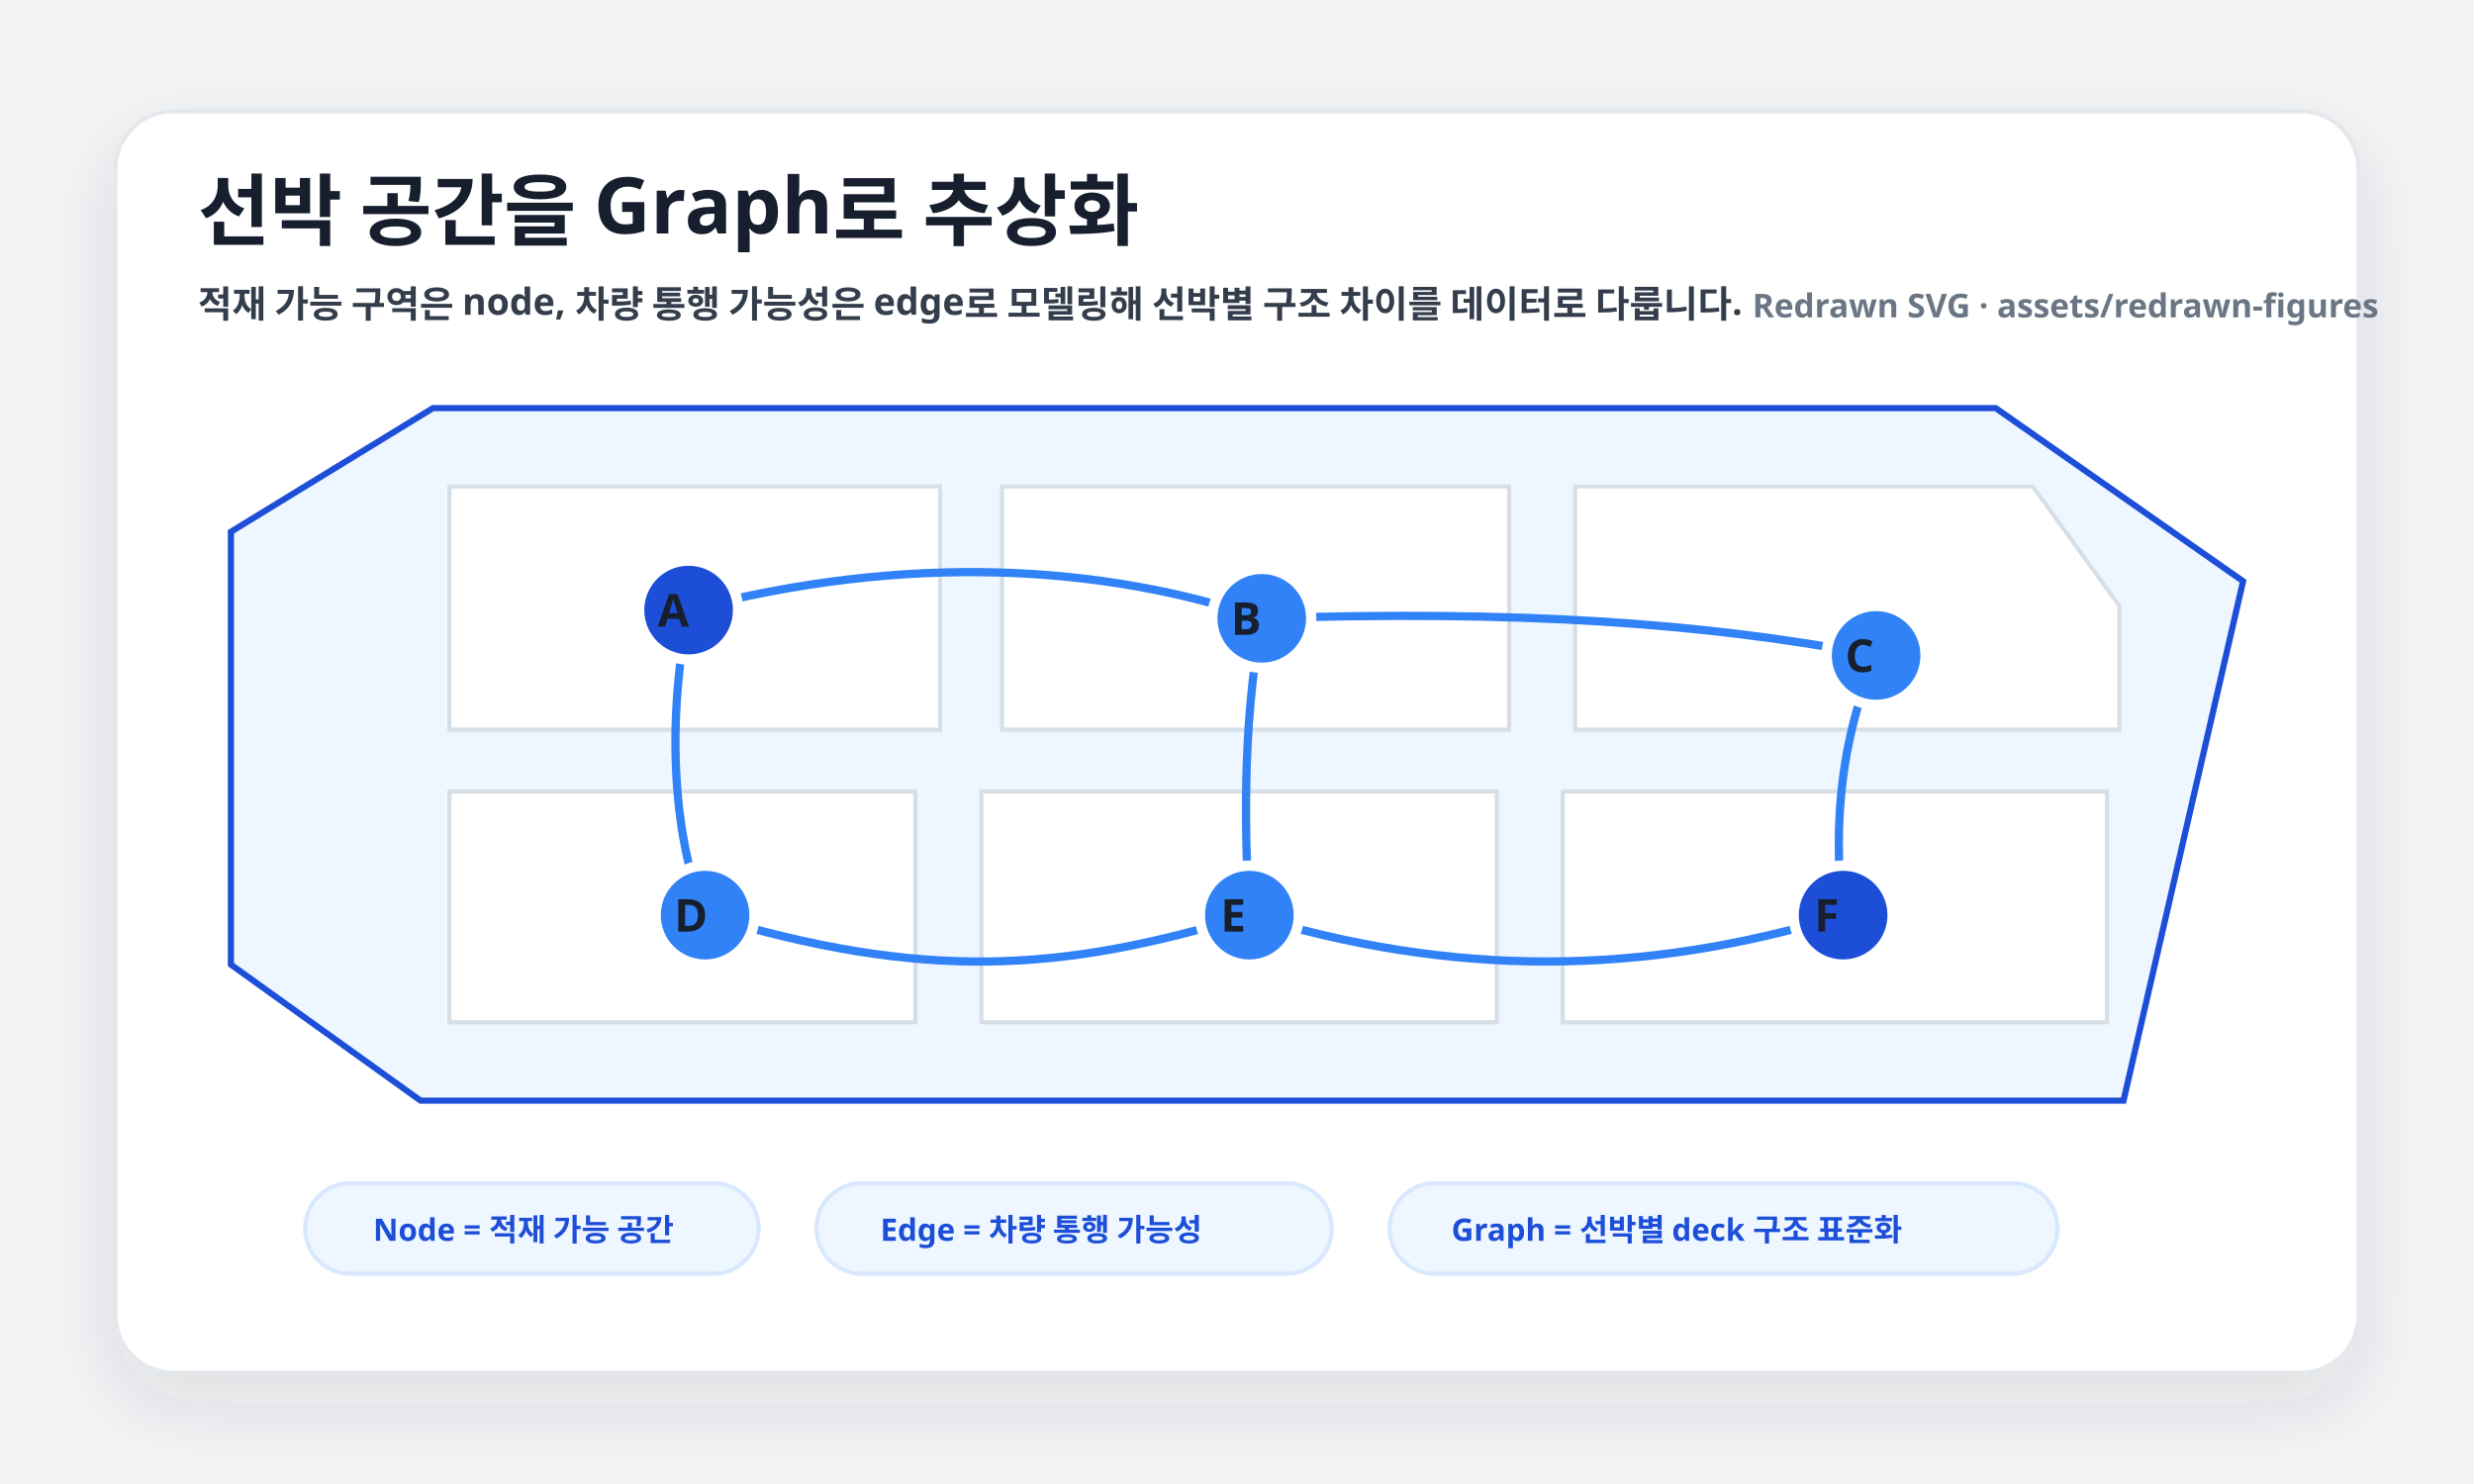
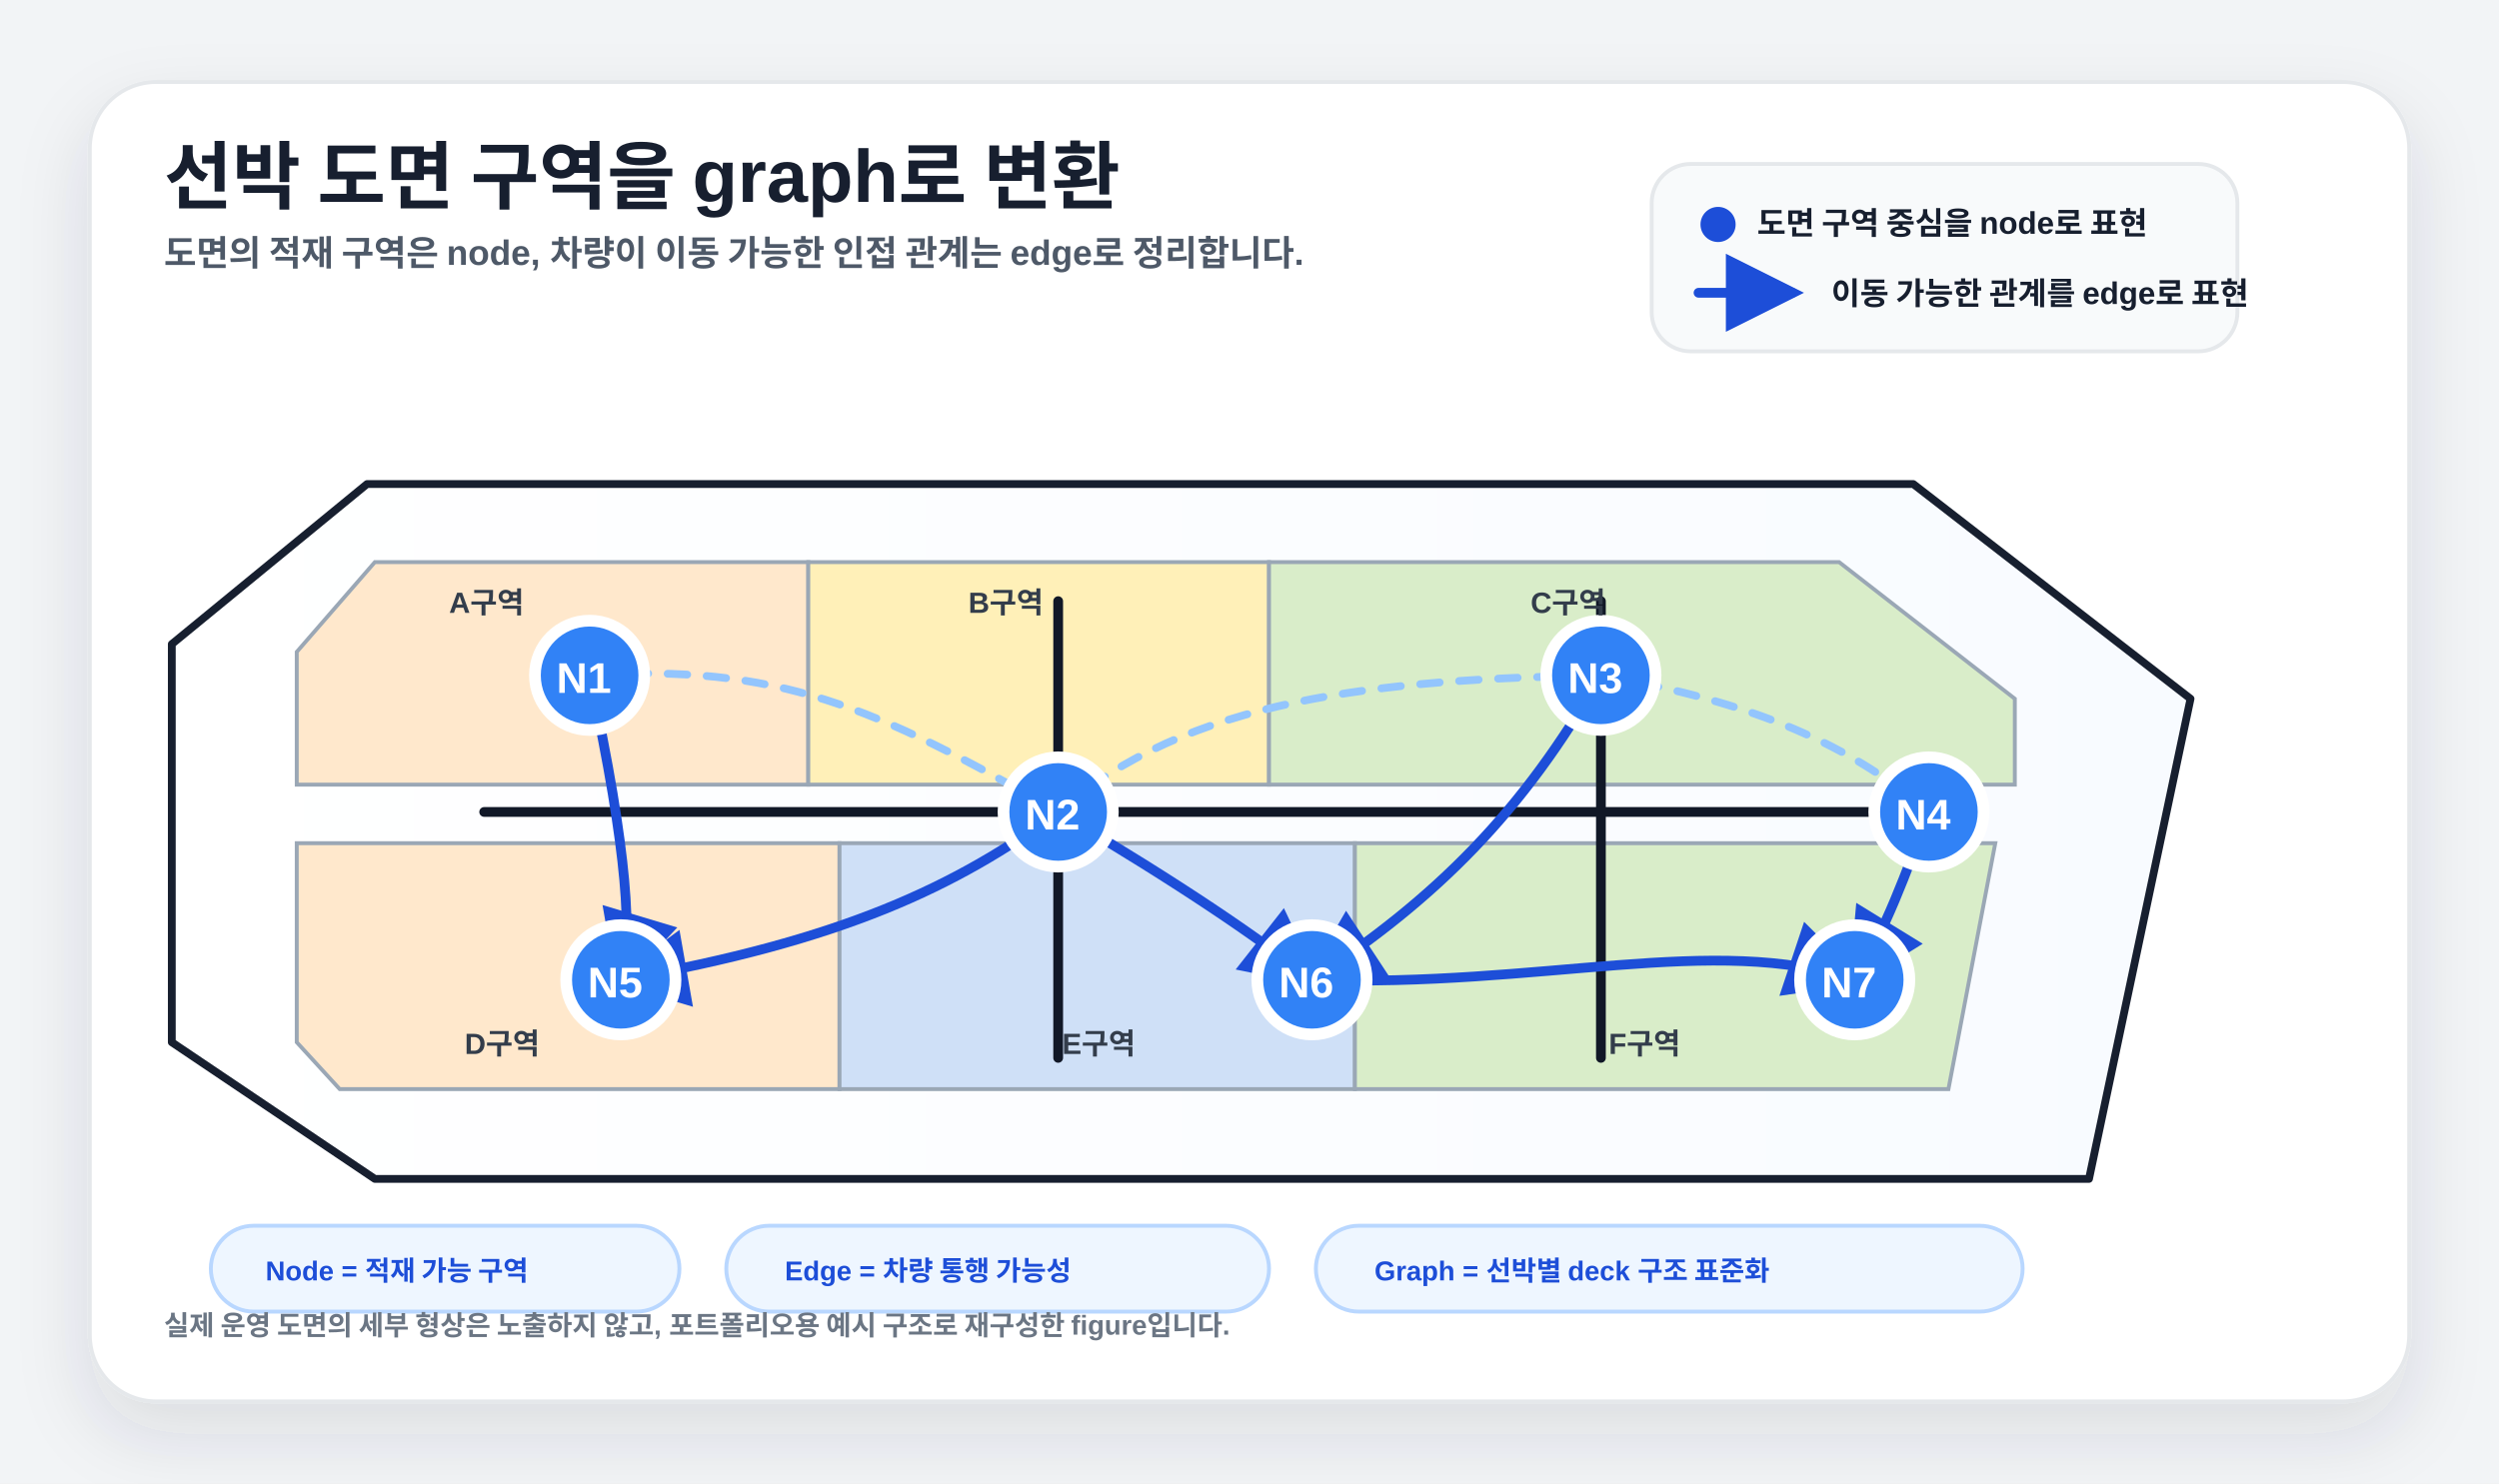
- <svg xmlns="http://www.w3.org/2000/svg" viewBox="0 0 1200 720" role="img" aria-labelledby="title desc">
+ <svg xmlns="http://www.w3.org/2000/svg" viewBox="0 0 1280 760" role="img" aria-labelledby="title desc">
  <defs>
-     <marker id="arrow" viewBox="0 0 10 10" refX="8" refY="5" markerWidth="7" markerHeight="7" orient="auto-start-reverse">
-       <path d="M0 0L10 5L0 10z" fill="#3182f6" />
+     <marker id="arrow" viewBox="0 0 10 10" refX="8.5" refY="5" markerWidth="8" markerHeight="8" orient="auto">
+       <path d="M0 0L10 5L0 10Z" fill="#1d4ed8" />
    </marker>
    <filter id="shadow" x="-20%" y="-20%" width="140%" height="140%">
-       <feDropShadow dx="0" dy="14" stdDeviation="18" flood-color="#313e50" flood-opacity="0.12" />
+       <feDropShadow dx="0" dy="16" stdDeviation="18" flood-color="#313e50" flood-opacity="0.12" />
    </filter>
+     <linearGradient id="deck" x1="0" x2="1" y1="0" y2="0">
+       <stop offset="0" stop-color="#ffffff" />
+       <stop offset="1" stop-color="#f8fbff" />
+     </linearGradient>
  </defs>
  <style>
-     .bg{fill:#f2f4f6}.panel{fill:#fff;stroke:#e5e8eb;stroke-width:2;filter:url(#shadow)}.deck{fill:#eef6ff;stroke:#1d4ed8;stroke-width:3}.zone{fill:#fff;stroke:#d6dee6;stroke-width:2}.path{stroke:#3182f6;stroke-width:4;fill:none;marker-end:url(#arrow)}.node{fill:#3182f6;stroke:#fff;stroke-width:5}.node2{fill:#1d4ed8;stroke:#fff;stroke-width:5}.label{font:800 22px Pretendard,'Noto Sans KR',sans-serif;fill:#171f2f}.small{font:700 16px Pretendard,'Noto Sans KR',sans-serif;fill:#6b7684}.title{font:900 38px Pretendard,'Noto Sans KR',sans-serif;fill:#171f2f}.caption{font:750 18px Pretendard,'Noto Sans KR',sans-serif;fill:#333d4b}.pill{fill:#eef6ff;stroke:#d8e8ff;stroke-width:2}.pilltext{font:800 15px Pretendard,'Noto Sans KR',sans-serif;fill:#1d4ed8}
+     .page{fill:#f2f4f6}
+     .panel{fill:#fff;stroke:#e5e8eb;stroke-width:2;filter:url(#shadow)}
+     .deck{fill:url(#deck);stroke:#171f2f;stroke-width:4;stroke-linejoin:round}
+     .zone-a{fill:#ffe8cc;stroke:#9aa7b5;stroke-width:2}
+     .zone-b{fill:#fff0b8;stroke:#9aa7b5;stroke-width:2}
+     .zone-c{fill:#d9edc9;stroke:#9aa7b5;stroke-width:2}
+     .zone-d{fill:#cfe0f7;stroke:#9aa7b5;stroke-width:2}
+     .lane{fill:none;stroke:#111827;stroke-width:5;stroke-linecap:round;stroke-linejoin:round}
+     .edge{fill:none;stroke:#1d4ed8;stroke-width:5;stroke-linecap:round;stroke-linejoin:round;marker-end:url(#arrow)}
+     .edge-soft{fill:none;stroke:#93c5fd;stroke-width:4;stroke-linecap:round;stroke-linejoin:round;stroke-dasharray:10 10}
+     .node{fill:#3182f6;stroke:#fff;stroke-width:6}
+     .node-core{fill:#1d4ed8}
+     .label{font:900 22px Pretendard,'Noto Sans KR',Arial,sans-serif;fill:#fff}
+     .title{font:900 38px Pretendard,'Noto Sans KR',Arial,sans-serif;fill:#171f2f}
+     .subtitle{font:750 18px Pretendard,'Noto Sans KR',Arial,sans-serif;fill:#4e5968}
+     .small{font:750 14px Pretendard,'Noto Sans KR',Arial,sans-serif;fill:#6b7684}
+     .zone-text{font:850 15px Pretendard,'Noto Sans KR',Arial,sans-serif;fill:#333d4b}
+     .legend{fill:#f8fafb;stroke:#e5e8eb;stroke-width:2}
+     .legend-title{font:900 16px Pretendard,'Noto Sans KR',Arial,sans-serif;fill:#171f2f}
+     .legend-text{font:750 14px Pretendard,'Noto Sans KR',Arial,sans-serif;fill:#4e5968}
+     .badge{fill:#eef6ff;stroke:#b9d7ff;stroke-width:2}
+     .badge-text{font:850 14px Pretendard,'Noto Sans KR',Arial,sans-serif;fill:#1d4ed8}
  </style>
-   <rect class="bg" width="1200" height="720" rx="0" />
-   <rect class="panel" x="56" y="54" width="1088" height="612" rx="28" />
-   <text class="title" x="96" y="116">선박 공간을 Graph로 추상화</text>
-   <text class="caption" x="96" y="154">적재 가능 구역은 node, 차량 통행 가능성은 edge로 모델링해 선박별 구조 차이를 데이터로 다룹니다.</text>
-   <path class="deck" d="M112 258 L210 198 L968 198 L1088 282 L1030 534 L204 534 L112 468 Z" />
-   <path class="zone" d="M218 236 h238 v118 h-238z" />
-   <path class="zone" d="M486 236 h246 v118 h-246z" />
-   <path class="zone" d="M764 236 h222 l42 58 v60 h-264z" />
-   <path class="zone" d="M218 384 h226 v112 h-226z" />
-   <path class="zone" d="M476 384 h250 v112 h-250z" />
-   <path class="zone" d="M758 384 h264 v112 h-264z" />
-   <path class="path" d="M334 296 C440 268 535 274 612 300" />
-   <path class="path" d="M612 300 C736 296 826 302 910 318" />
-   <path class="path" d="M334 296 C320 368 332 421 342 444" />
-   <path class="path" d="M612 300 C602 356 604 408 606 444" />
-   <path class="path" d="M910 318 C890 365 890 410 894 444" />
-   <path class="path" d="M342 444 C448 476 514 472 606 444" />
-   <path class="path" d="M606 444 C704 474 796 474 894 444" />
-   <circle class="node2" cx="334" cy="296" r="24" />
-   <text class="label" x="319" y="304">A</text>
-   <circle class="node" cx="612" cy="300" r="24" />
-   <text class="label" x="597" y="308">B</text>
-   <circle class="node" cx="910" cy="318" r="24" />
-   <text class="label" x="895" y="326">C</text>
-   <circle class="node" cx="342" cy="444" r="24" />
-   <text class="label" x="327" y="452">D</text>
-   <circle class="node" cx="606" cy="444" r="24" />
-   <text class="label" x="592" y="452">E</text>
-   <circle class="node2" cx="894" cy="444" r="24" />
-   <text class="label" x="880" y="452">F</text>
-   <rect class="pill" x="148" y="574" width="220" height="44" rx="22" />
-   <text class="pilltext" x="181" y="602">Node = 적재 가능 공간</text>
-   <rect class="pill" x="396" y="574" width="250" height="44" rx="22" />
-   <text class="pilltext" x="427" y="602">Edge = 차량 통행 가능성</text>
-   <rect class="pill" x="674" y="574" width="324" height="44" rx="22" />
-   <text class="pilltext" x="704" y="602">Graph = 선박별 deck 구조 표준화</text>
-   <text class="small" x="850" y="154">Redrawn SVG · assets/redrawn-figures</text>
+   <rect class="page" width="1280" height="760" />
+   <rect class="panel" x="46" y="42" width="1188" height="676" rx="34" />
+   <text class="title" x="84" y="104">선박 도면 구역을 graph로 변환</text>
+   <text class="subtitle" x="84" y="136">도면의 적재 구역은 node, 차량이 이동 가능한 인접 관계는 edge로 정리합니다.</text>
+   <g transform="translate(88 184)">
+     <path class="deck" d="M0 146L100 64H892L1034 174L982 420H104L0 350Z" />
+     <path class="zone-a" d="M104 104H326V218H64V150Z" />
+     <path class="zone-b" d="M326 104H562V218H326Z" />
+     <path class="zone-c" d="M562 104H854L944 174V218H562Z" />
+     <path class="zone-a" d="M104 248H342V374H86L64 350V248Z" />
+     <path class="zone-d" d="M342 248H606V374H342Z" />
+     <path class="zone-c" d="M606 248H934L910 374H606Z" />
+     <path class="lane" d="M160 232H900" />
+     <path class="lane" d="M454 124V358" />
+     <path class="lane" d="M732 124V358" />
+     <path class="edge-soft" d="M214 162C310 156 360 178 454 232" />
+     <path class="edge-soft" d="M454 232C520 174 618 164 732 162" />
+     <path class="edge-soft" d="M732 162C812 176 860 198 900 232" />
+     <path class="edge" d="M214 162C234 254 236 298 230 318" />
+     <path class="edge" d="M454 232C402 270 344 298 230 318" />
+     <path class="edge" d="M454 232C518 270 556 296 584 318" />
+     <path class="edge" d="M732 162C692 232 648 276 584 318" />
+     <path class="edge" d="M584 318C702 322 790 294 862 318" />
+     <path class="edge" d="M900 232C888 264 878 292 862 318" />
+     <circle class="node" cx="214" cy="162" r="28" />
+     <text class="label" x="197" y="171">N1</text>
+     <circle class="node" cx="454" cy="232" r="28" />
+     <text class="label" x="437" y="241">N2</text>
+     <circle class="node" cx="732" cy="162" r="28" />
+     <text class="label" x="715" y="171">N3</text>
+     <circle class="node" cx="900" cy="232" r="28" />
+     <text class="label" x="883" y="241">N4</text>
+     <circle class="node" cx="230" cy="318" r="28" />
+     <text class="label" x="213" y="327">N5</text>
+     <circle class="node" cx="584" cy="318" r="28" />
+     <text class="label" x="567" y="327">N6</text>
+     <circle class="node" cx="862" cy="318" r="28" />
+     <text class="label" x="845" y="327">N7</text>
+     <text class="zone-text" x="142" y="130">A구역</text>
+     <text class="zone-text" x="408" y="130">B구역</text>
+     <text class="zone-text" x="696" y="130">C구역</text>
+     <text class="zone-text" x="150" y="356">D구역</text>
+     <text class="zone-text" x="456" y="356">E구역</text>
+     <text class="zone-text" x="736" y="356">F구역</text>
+     <rect class="badge" x="20" y="444" width="240" height="44" rx="22" />
+     <text class="badge-text" x="48" y="472">Node = 적재 가능 구역</text>
+     <rect class="badge" x="284" y="444" width="278" height="44" rx="22" />
+     <text class="badge-text" x="314" y="472">Edge = 차량 통행 가능성</text>
+     <rect class="badge" x="586" y="444" width="362" height="44" rx="22" />
+     <text class="badge-text" x="616" y="472">Graph = 선박별 deck 구조 표준화</text>
+   </g>
+   <g transform="translate(846 84)">
+     <rect class="legend" x="0" y="0" width="300" height="96" rx="20" />
+     <circle class="node-core" cx="34" cy="31" r="9" />
+     <text class="legend-title" x="54" y="36">도면 구역 중심을 node로 표현</text>
+     <path class="edge" d="M24 66H72" />
+     <text class="legend-title" x="92" y="72">이동 가능한 관계를 edge로 표현</text>
+   </g>
+   <text class="small" x="84" y="684">실제 운영 도면의 세부 형상은 노출하지 않고, 포트폴리오용 예시 구조로 재구성한 figure입니다.</text>
</svg>
